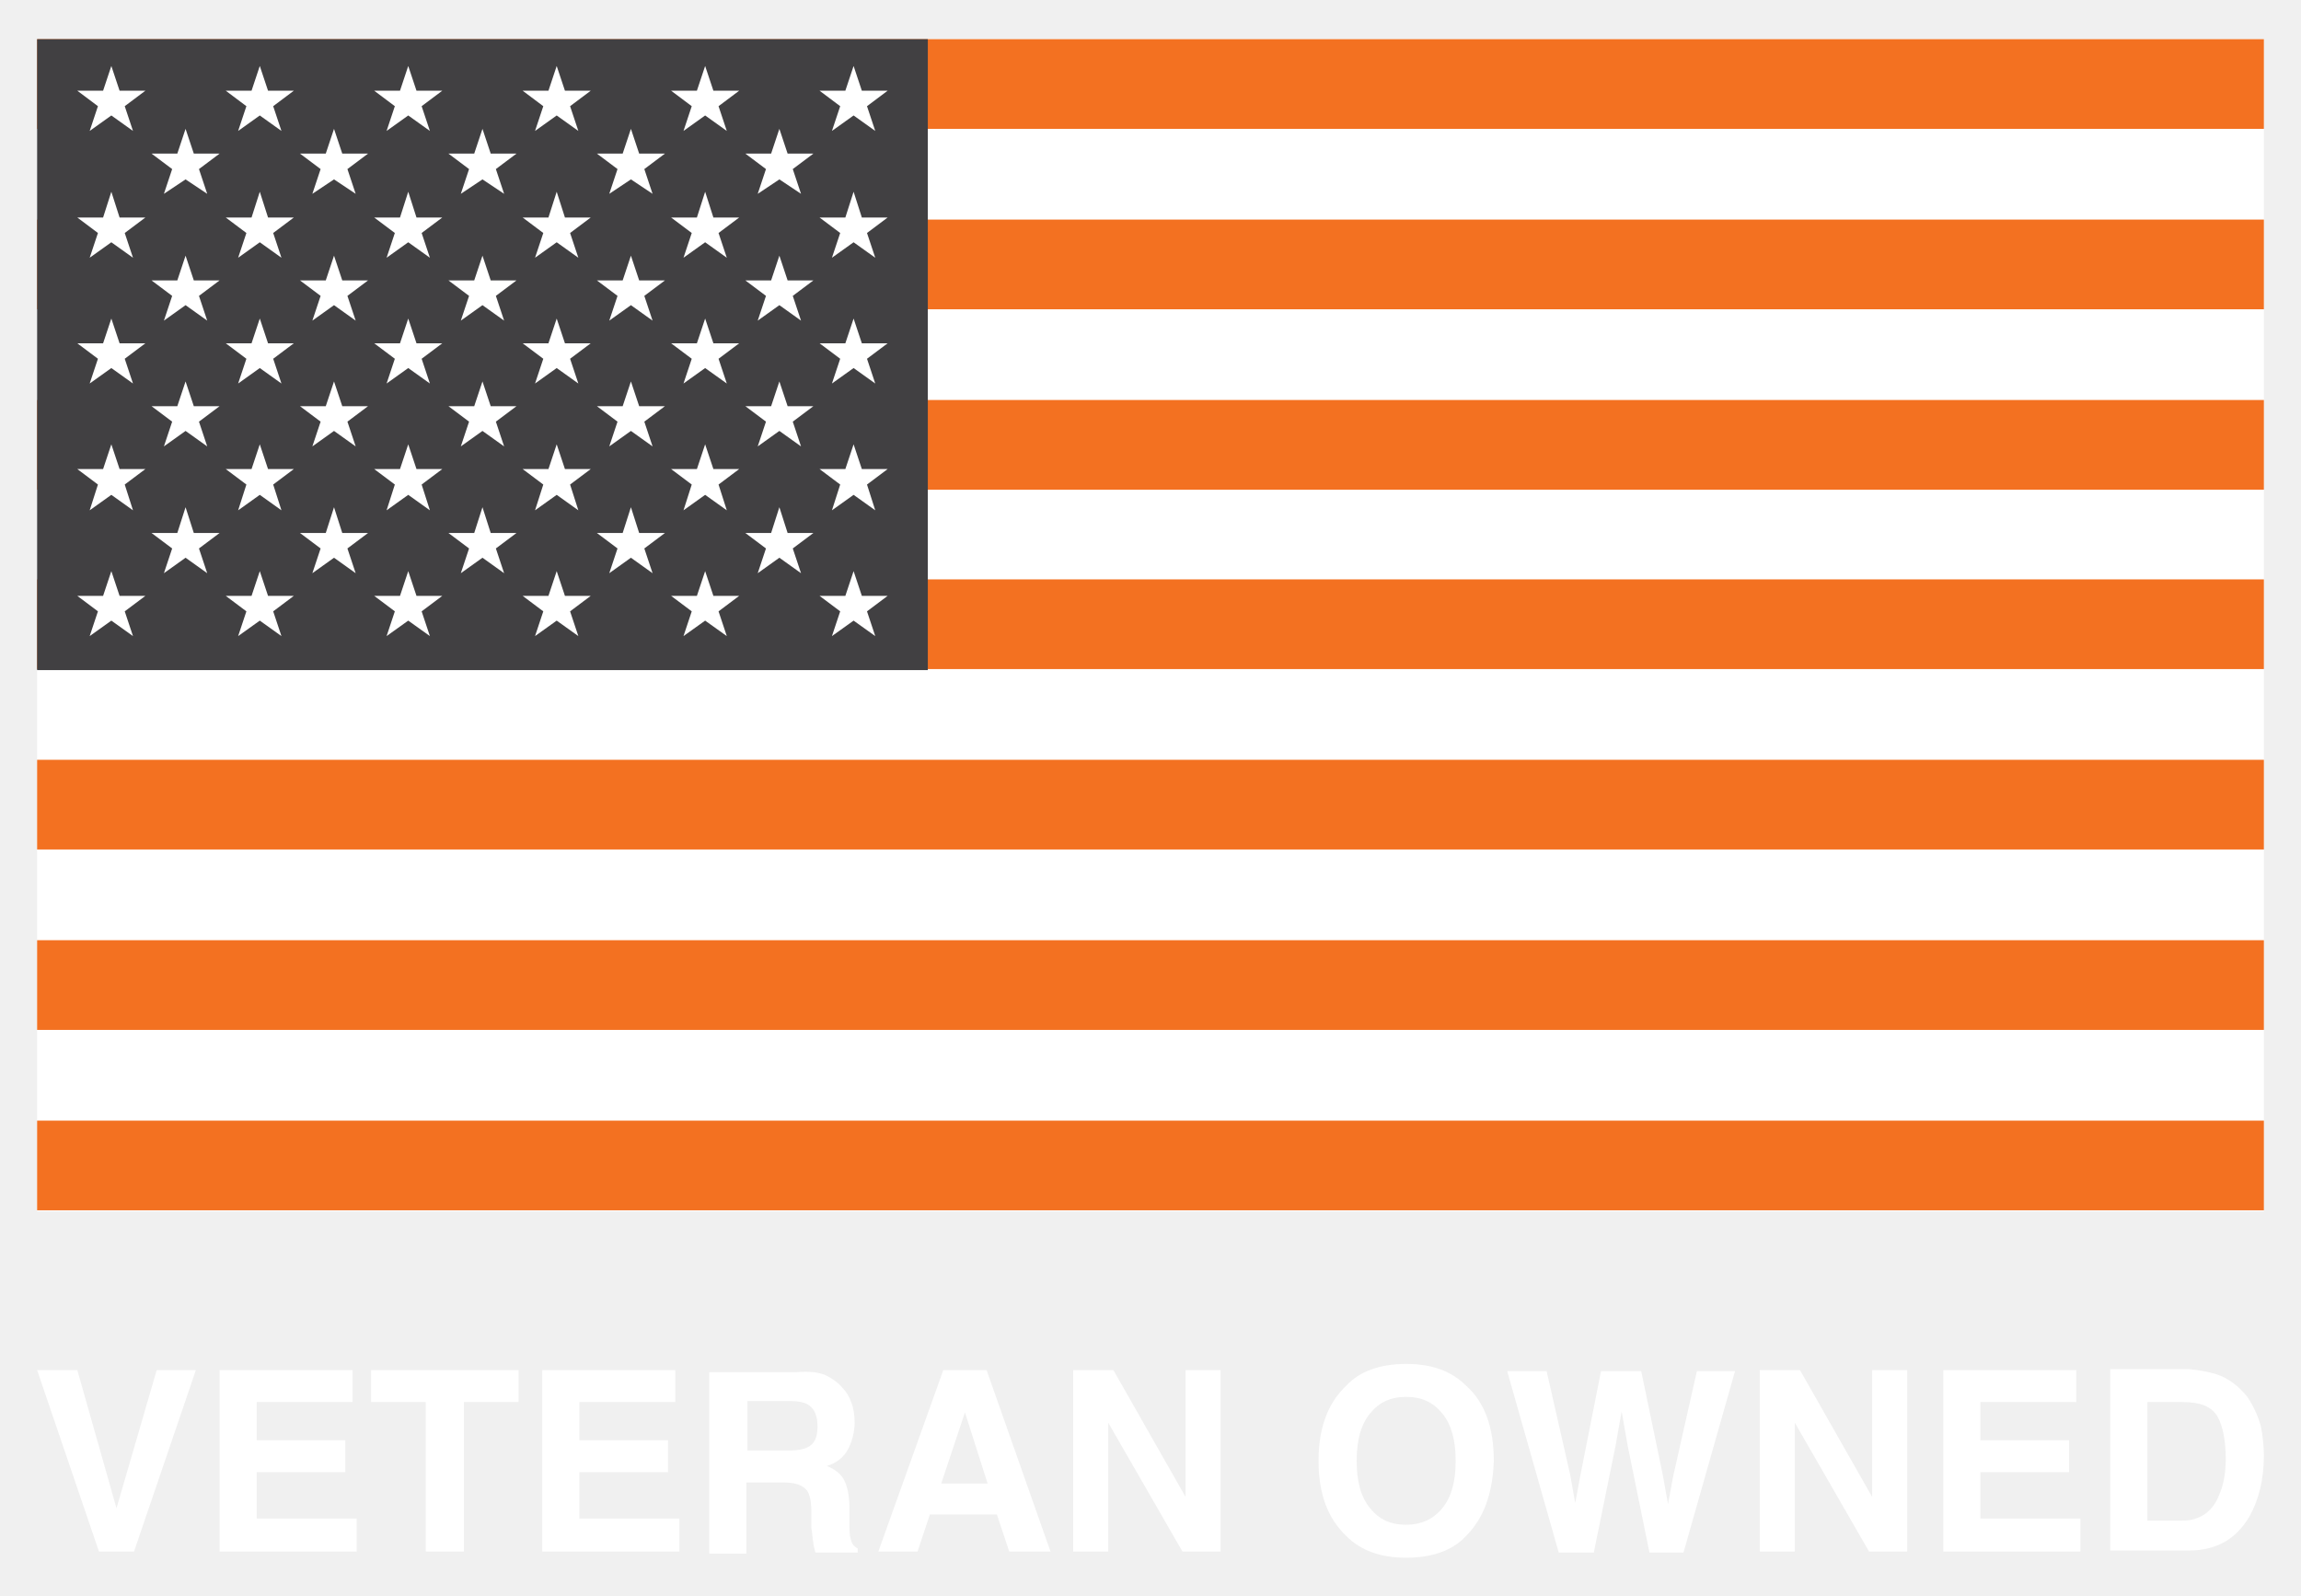
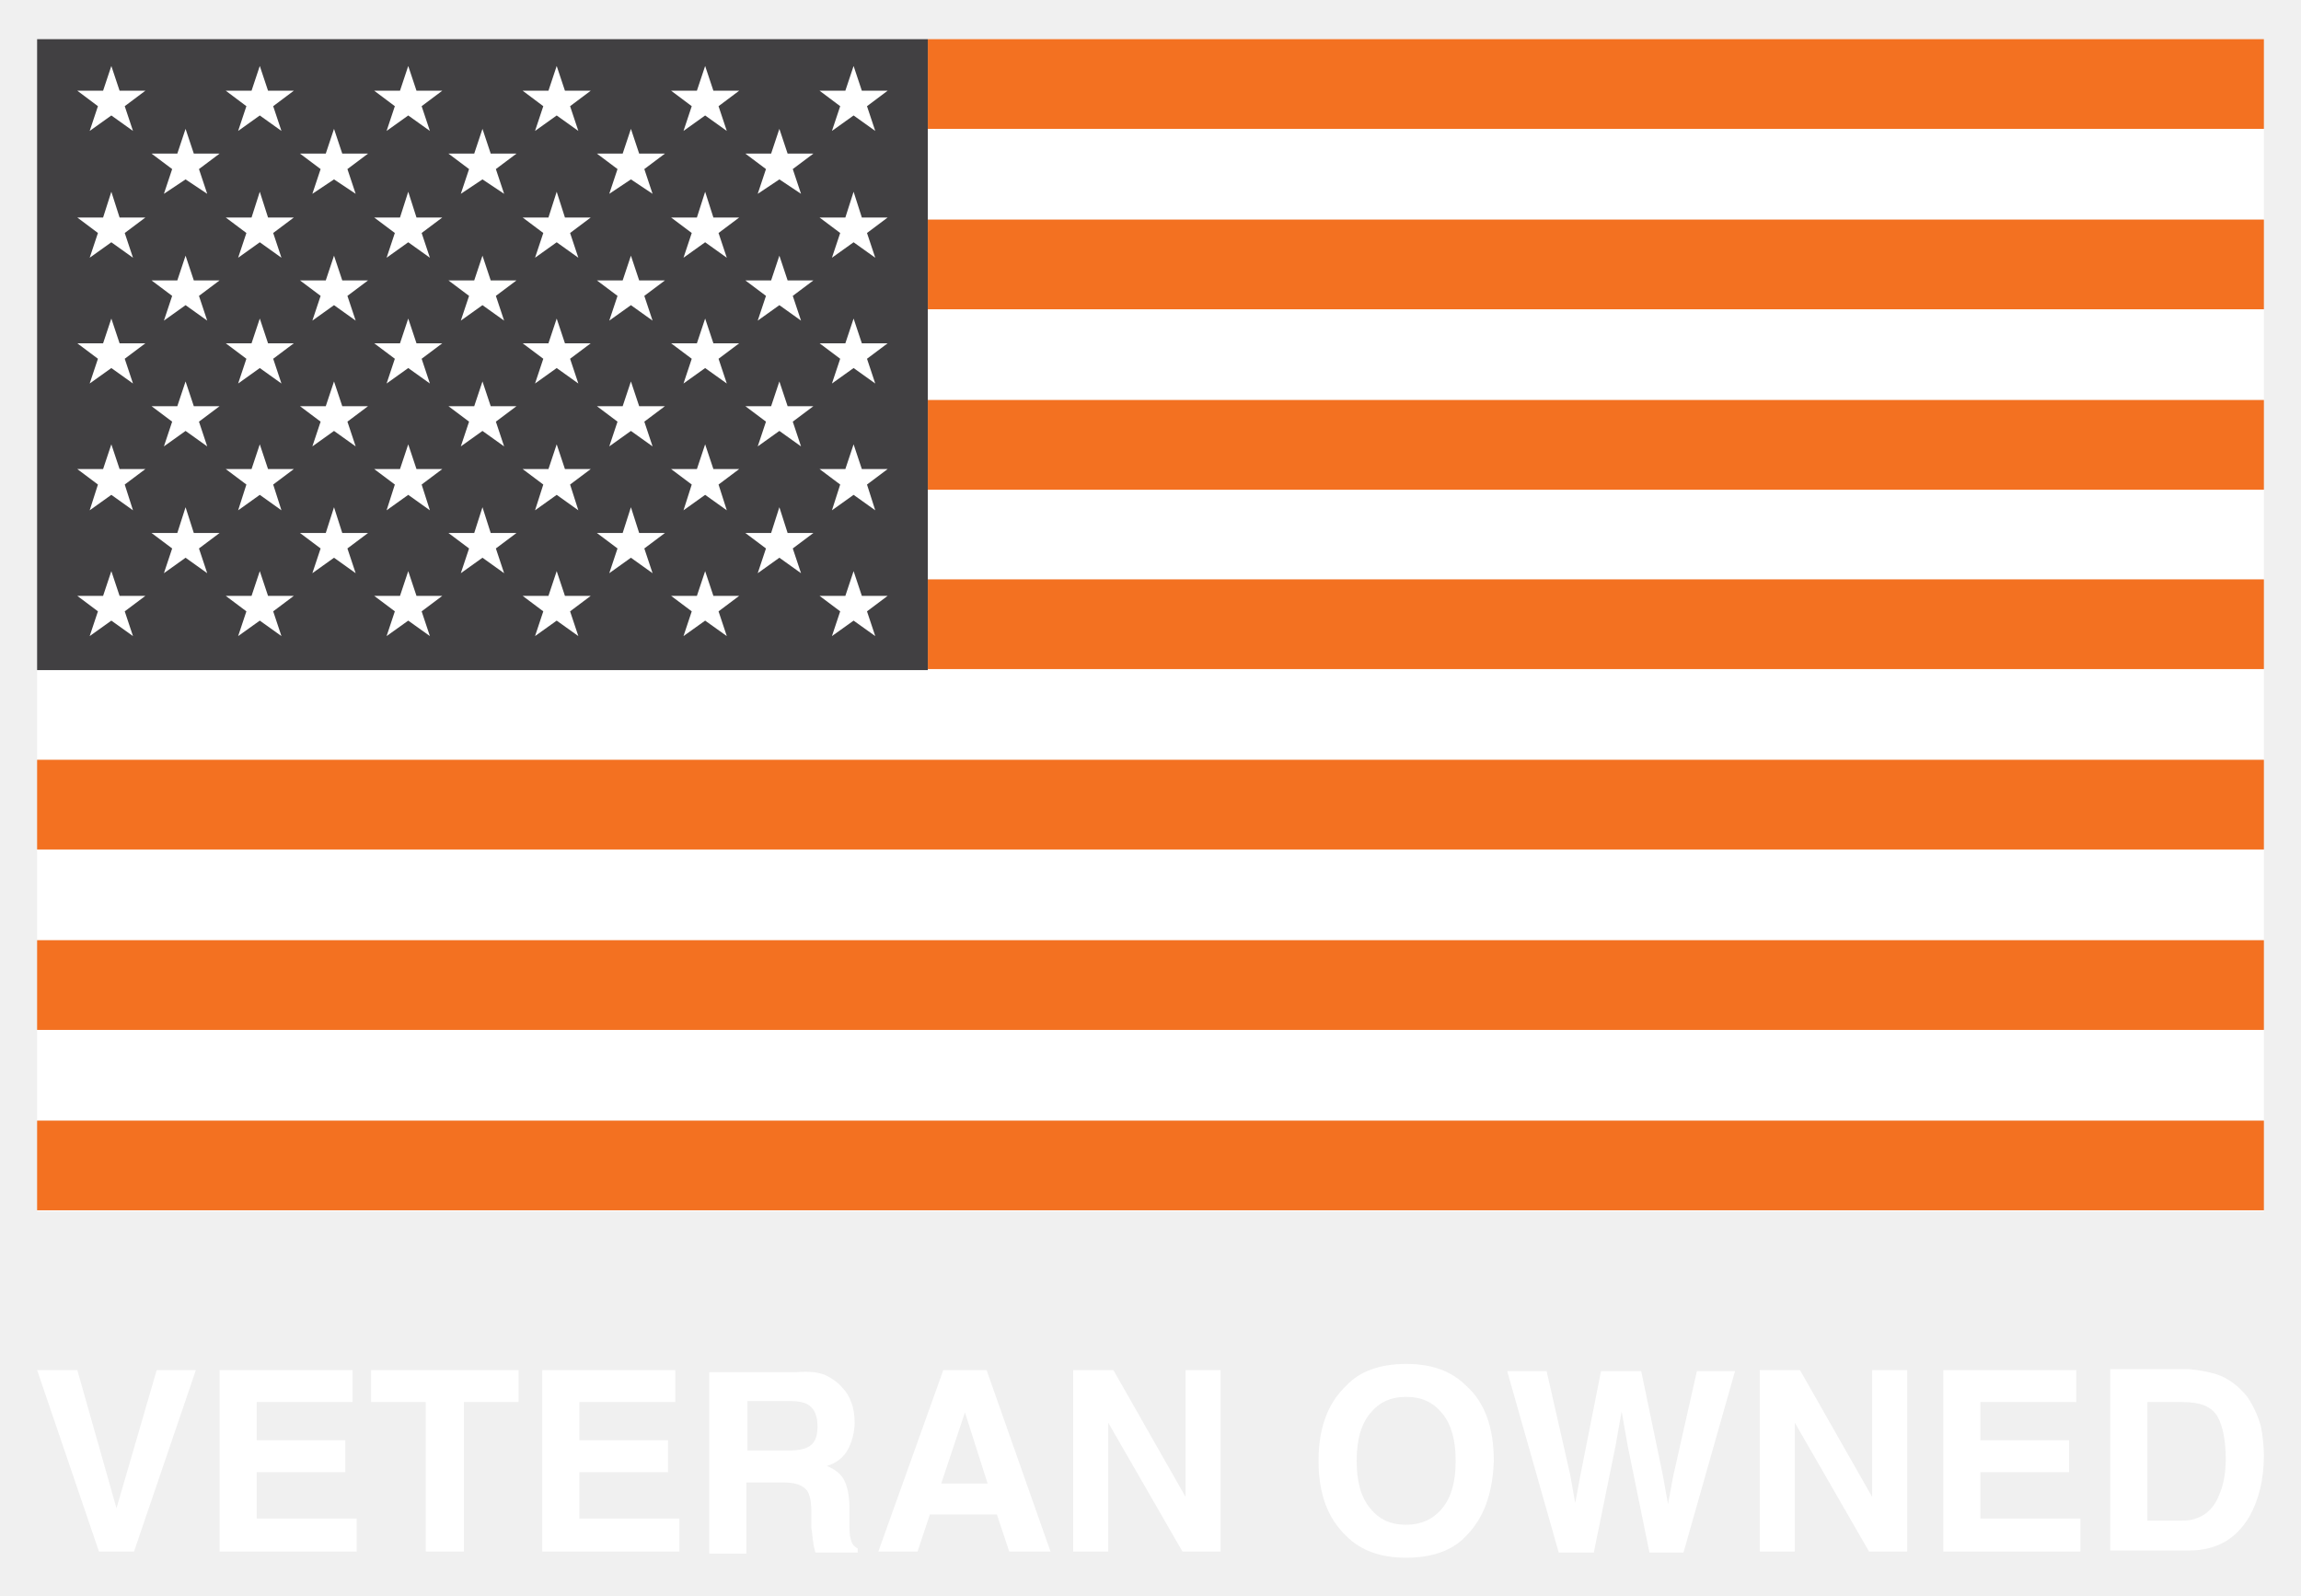
<svg xmlns="http://www.w3.org/2000/svg" version="1.1" id="Layer_1" x="0px" y="0px" viewBox="0 0 223.2 154.8" style="enable-background:new 0 0 223.2 154.8;" xml:space="preserve">
  <style type="text/css">
	.st0{fill:#FFFFFF;}
	.st1{fill:#F37121;}
	.st2{fill:#414042;}
</style>
-   <g id="white">
-     <rect x="3.6" y="3.8" class="st0" width="216" height="113.7" />
-   </g>
-   <g id="red_stripes">
-     <rect x="3.6" y="3.8" class="st1" width="216" height="8.7" />
-     <rect x="3.6" y="21.3" class="st1" width="216" height="8.7" />
-     <rect x="3.6" y="38.8" class="st1" width="216" height="8.7" />
-     <rect x="3.6" y="56.2" class="st1" width="216" height="8.7" />
-     <rect x="3.6" y="73.7" class="st1" width="216" height="8.7" />
-     <rect x="3.6" y="91.2" class="st1" width="216" height="8.7" />
-     <rect x="3.6" y="108.7" class="st1" width="216" height="8.7" />
-   </g>
-   <g id="blue">
-     <rect x="3.6" y="3.8" class="st2" width="86.4" height="61.2" />
-   </g>
+   <rect x="3.6" y="99.9" class="st0" width="216" height="8.8" />
+   <rect x="3.6" y="82.4" class="st0" width="216" height="8.8" />
+   <rect x="3.6" y="117.4" class="st0" width="216" height="0.1" />
+   <polygon class="st0" points="90,65 3.6,65 3.6,73.7 219.6,73.7 219.6,64.9 90,64.9 " />
+   <rect x="90" y="47.5" class="st0" width="129.6" height="8.7" />
+   <rect x="90" y="30" class="st0" width="129.6" height="8.8" />
+   <rect x="90" y="12.5" class="st0" width="129.6" height="8.8" />
+   <rect x="90" y="3.8" class="st1" width="129.6" height="8.7" />
+   <rect x="90" y="21.3" class="st1" width="129.6" height="8.7" />
+   <rect x="90" y="38.8" class="st1" width="129.6" height="8.7" />
+   <rect x="90" y="56.2" class="st1" width="129.6" height="8.7" />
+   <rect x="3.6" y="73.7" class="st1" width="216" height="8.7" />
+   <rect x="3.6" y="91.2" class="st1" width="216" height="8.7" />
+   <rect x="3.6" y="108.7" class="st1" width="216" height="8.7" />
+   <polygon class="st2" points="3.6,3.8 3.6,12.5 3.6,21.3 3.6,30 3.6,38.8 3.6,47.5 3.6,56.2 3.6,64.9 3.6,65 90,65 90,64.9 90,56.2   90,47.5 90,38.8 90,30 90,21.3 90,12.5 90,3.8 " />
  <g id="stars">
    <g>
      <polygon class="st0" points="10.8,6.4 10,8.8 7.5,8.8 9.5,10.3 8.7,12.7 10.8,11.2 12.9,12.7 12.1,10.3 14.1,8.8 11.6,8.8   " />
      <polygon class="st0" points="10.8,18.6 10,21.1 7.5,21.1 9.5,22.6 8.7,25 10.8,23.5 12.9,25 12.1,22.6 14.1,21.1 11.6,21.1   " />
      <polygon class="st0" points="10.8,30.9 10,33.3 7.5,33.3 9.5,34.8 8.7,37.2 10.8,35.7 12.9,37.2 12.1,34.8 14.1,33.3 11.6,33.3       " />
      <polygon class="st0" points="10.8,43.1 10,45.5 7.5,45.5 9.5,47 8.7,49.5 10.8,48 12.9,49.5 12.1,47 14.1,45.5 11.6,45.5   " />
      <polygon class="st0" points="11.6,57.8 10.8,55.4 10,57.8 7.5,57.8 9.5,59.3 8.7,61.7 10.8,60.2 12.9,61.7 12.1,59.3 14.1,57.8       " />
      <polygon class="st0" points="18,12.5 17.2,14.9 14.7,14.9 16.7,16.4 15.9,18.8 18,17.4 20.1,18.8 19.3,16.4 21.3,14.9 18.8,14.9       " />
      <polygon class="st0" points="18,24.8 17.2,27.2 14.7,27.2 16.7,28.7 15.9,31.1 18,29.6 20.1,31.1 19.3,28.7 21.3,27.2 18.8,27.2       " />
      <polygon class="st0" points="18,37 17.2,39.4 14.7,39.4 16.7,40.9 15.9,43.3 18,41.8 20.1,43.3 19.3,40.9 21.3,39.4 18.8,39.4       " />
      <polygon class="st0" points="18.8,51.7 18,49.2 17.2,51.7 14.7,51.7 16.7,53.2 15.9,55.6 18,54.1 20.1,55.6 19.3,53.2 21.3,51.7       " />
      <polygon class="st0" points="25.2,6.4 24.4,8.8 21.9,8.8 23.9,10.3 23.1,12.7 25.2,11.2 27.3,12.7 26.5,10.3 28.5,8.8 26,8.8       " />
      <polygon class="st0" points="25.2,18.6 24.4,21.1 21.9,21.1 23.9,22.6 23.1,25 25.2,23.5 27.3,25 26.5,22.6 28.5,21.1 26,21.1       " />
      <polygon class="st0" points="25.2,30.9 24.4,33.3 21.9,33.3 23.9,34.8 23.1,37.2 25.2,35.7 27.3,37.2 26.5,34.8 28.5,33.3     26,33.3   " />
      <polygon class="st0" points="25.2,43.1 24.4,45.5 21.9,45.5 23.9,47 23.1,49.5 25.2,48 27.3,49.5 26.5,47 28.5,45.5 26,45.5   " />
      <polygon class="st0" points="26,57.8 25.2,55.4 24.4,57.8 21.9,57.8 23.9,59.3 23.1,61.7 25.2,60.2 27.3,61.7 26.5,59.3     28.5,57.8   " />
      <polygon class="st0" points="32.4,12.5 31.6,14.9 29.1,14.9 31.1,16.4 30.3,18.8 32.4,17.4 34.5,18.8 33.7,16.4 35.7,14.9     33.2,14.9   " />
      <polygon class="st0" points="32.4,24.8 31.6,27.2 29.1,27.2 31.1,28.7 30.3,31.1 32.4,29.6 34.5,31.1 33.7,28.7 35.7,27.2     33.2,27.2   " />
      <polygon class="st0" points="32.4,37 31.6,39.4 29.1,39.4 31.1,40.9 30.3,43.3 32.4,41.8 34.5,43.3 33.7,40.9 35.7,39.4     33.2,39.4   " />
      <polygon class="st0" points="33.2,51.7 32.4,49.2 31.6,51.7 29.1,51.7 31.1,53.2 30.3,55.6 32.4,54.1 34.5,55.6 33.7,53.2     35.7,51.7   " />
      <polygon class="st0" points="39.6,6.4 38.8,8.8 36.3,8.8 38.3,10.3 37.5,12.7 39.6,11.2 41.7,12.7 40.9,10.3 42.9,8.8 40.4,8.8       " />
      <polygon class="st0" points="39.6,18.6 38.8,21.1 36.3,21.1 38.3,22.6 37.5,25 39.6,23.5 41.7,25 40.9,22.6 42.9,21.1 40.4,21.1       " />
      <polygon class="st0" points="39.6,30.9 38.8,33.3 36.3,33.3 38.3,34.8 37.5,37.2 39.6,35.7 41.7,37.2 40.9,34.8 42.9,33.3     40.4,33.3   " />
      <polygon class="st0" points="39.6,43.1 38.8,45.5 36.3,45.5 38.3,47 37.5,49.5 39.6,48 41.7,49.5 40.9,47 42.9,45.5 40.4,45.5       " />
      <polygon class="st0" points="40.4,57.8 39.6,55.4 38.8,57.8 36.3,57.8 38.3,59.3 37.5,61.7 39.6,60.2 41.7,61.7 40.9,59.3     42.9,57.8   " />
      <polygon class="st0" points="46.8,12.5 46,14.9 43.5,14.9 45.5,16.4 44.7,18.8 46.8,17.4 48.9,18.8 48.1,16.4 50.1,14.9     47.6,14.9   " />
      <polygon class="st0" points="46.8,24.8 46,27.2 43.5,27.2 45.5,28.7 44.7,31.1 46.8,29.6 48.9,31.1 48.1,28.7 50.1,27.2     47.6,27.2   " />
      <polygon class="st0" points="46.8,37 46,39.4 43.5,39.4 45.5,40.9 44.7,43.3 46.8,41.8 48.9,43.3 48.1,40.9 50.1,39.4 47.6,39.4       " />
      <polygon class="st0" points="47.6,51.7 46.8,49.2 46,51.7 43.5,51.7 45.5,53.2 44.7,55.6 46.8,54.1 48.9,55.6 48.1,53.2     50.1,51.7   " />
      <polygon class="st0" points="54,6.4 53.2,8.8 50.7,8.8 52.7,10.3 51.9,12.7 54,11.2 56.1,12.7 55.3,10.3 57.3,8.8 54.8,8.8   " />
      <polygon class="st0" points="54,18.6 53.2,21.1 50.7,21.1 52.7,22.6 51.9,25 54,23.5 56.1,25 55.3,22.6 57.3,21.1 54.8,21.1   " />
      <polygon class="st0" points="54,30.9 53.2,33.3 50.7,33.3 52.7,34.8 51.9,37.2 54,35.7 56.1,37.2 55.3,34.8 57.3,33.3 54.8,33.3       " />
      <polygon class="st0" points="54,43.1 53.2,45.5 50.7,45.5 52.7,47 51.9,49.5 54,48 56.1,49.5 55.3,47 57.3,45.5 54.8,45.5   " />
      <polygon class="st0" points="54.8,57.8 54,55.4 53.2,57.8 50.7,57.8 52.7,59.3 51.9,61.7 54,60.2 56.1,61.7 55.3,59.3 57.3,57.8       " />
      <polygon class="st0" points="61.2,12.5 60.4,14.9 57.9,14.9 59.9,16.4 59.1,18.8 61.2,17.4 63.3,18.8 62.5,16.4 64.5,14.9     62,14.9   " />
      <polygon class="st0" points="61.2,24.8 60.4,27.2 57.9,27.2 59.9,28.7 59.1,31.1 61.2,29.6 63.3,31.1 62.5,28.7 64.5,27.2     62,27.2   " />
      <polygon class="st0" points="61.2,37 60.4,39.4 57.9,39.4 59.9,40.9 59.1,43.3 61.2,41.8 63.3,43.3 62.5,40.9 64.5,39.4 62,39.4       " />
      <polygon class="st0" points="62,51.7 61.2,49.2 60.4,51.7 57.9,51.7 59.9,53.2 59.1,55.6 61.2,54.1 63.3,55.6 62.5,53.2     64.5,51.7   " />
      <polygon class="st0" points="68.4,6.4 67.6,8.8 65.1,8.8 67.1,10.3 66.3,12.7 68.4,11.2 70.5,12.7 69.7,10.3 71.7,8.8 69.2,8.8       " />
      <polygon class="st0" points="68.4,18.6 67.6,21.1 65.1,21.1 67.1,22.6 66.3,25 68.4,23.5 70.5,25 69.7,22.6 71.7,21.1 69.2,21.1       " />
      <polygon class="st0" points="68.4,30.9 67.6,33.3 65.1,33.3 67.1,34.8 66.3,37.2 68.4,35.7 70.5,37.2 69.7,34.8 71.7,33.3     69.2,33.3   " />
      <polygon class="st0" points="68.4,43.1 67.6,45.5 65.1,45.5 67.1,47 66.3,49.5 68.4,48 70.5,49.5 69.7,47 71.7,45.5 69.2,45.5       " />
      <polygon class="st0" points="69.2,57.8 68.4,55.4 67.6,57.8 65.1,57.8 67.1,59.3 66.3,61.7 68.4,60.2 70.5,61.7 69.7,59.3     71.7,57.8   " />
      <polygon class="st0" points="75.6,12.5 74.8,14.9 72.3,14.9 74.3,16.4 73.5,18.8 75.6,17.4 77.7,18.8 76.9,16.4 78.9,14.9     76.4,14.9   " />
      <polygon class="st0" points="75.6,24.8 74.8,27.2 72.3,27.2 74.3,28.7 73.5,31.1 75.6,29.6 77.7,31.1 76.9,28.7 78.9,27.2     76.4,27.2   " />
      <polygon class="st0" points="75.6,37 74.8,39.4 72.3,39.4 74.3,40.9 73.5,43.3 75.6,41.8 77.7,43.3 76.9,40.9 78.9,39.4     76.4,39.4   " />
      <polygon class="st0" points="76.4,51.7 75.6,49.2 74.8,51.7 72.3,51.7 74.3,53.2 73.5,55.6 75.6,54.1 77.7,55.6 76.9,53.2     78.9,51.7   " />
      <polygon class="st0" points="81.5,10.3 80.7,12.7 82.8,11.2 84.9,12.7 84.1,10.3 86.1,8.8 83.6,8.8 82.8,6.4 82,8.8 79.5,8.8       " />
      <polygon class="st0" points="82.8,18.6 82,21.1 79.5,21.1 81.5,22.6 80.7,25 82.8,23.5 84.9,25 84.1,22.6 86.1,21.1 83.6,21.1       " />
      <polygon class="st0" points="82.8,30.9 82,33.3 79.5,33.3 81.5,34.8 80.7,37.2 82.8,35.7 84.9,37.2 84.1,34.8 86.1,33.3     83.6,33.3   " />
      <polygon class="st0" points="82.8,43.1 82,45.5 79.5,45.5 81.5,47 80.7,49.5 82.8,48 84.9,49.5 84.1,47 86.1,45.5 83.6,45.5   " />
      <polygon class="st0" points="83.6,57.8 82.8,55.4 82,57.8 79.5,57.8 81.5,59.3 80.7,61.7 82.8,60.2 84.9,61.7 84.1,59.3     86.1,57.8   " />
    </g>
  </g>
  <g id="Layer_5">
    <g>
      <path class="st0" d="M15.2,132.9H19l-6,17.6H9.6l-6-17.6h3.9l3.8,13.4L15.2,132.9z" />
      <path class="st0" d="M34.2,136h-9.3v3.7h8.6v3.1h-8.6v4.5h9.7v3.2H21.3v-17.6h12.9C34.2,132.9,34.2,136,34.2,136z" />
      <path class="st0" d="M50.3,132.9v3.1H45v14.5h-3.7V136H36v-3.1H50.3z" />
      <path class="st0" d="M65.5,136h-9.3v3.7h8.6v3.1h-8.6v4.5h9.7v3.2H52.6v-17.6h12.9V136z" />
-       <path class="st0" d="M80.1,133.4c0.6,0.3,1.2,0.7,1.6,1.2c0.4,0.4,0.7,0.9,0.9,1.5c0.2,0.5,0.3,1.2,0.3,1.9c0,0.8-0.2,1.7-0.6,2.5    s-1.1,1.4-2.1,1.7c0.8,0.3,1.4,0.8,1.7,1.4c0.3,0.6,0.5,1.5,0.5,2.8v1.2c0,0.8,0,1.3,0.1,1.6c0.1,0.5,0.3,0.8,0.7,1v0.4h-4.1    c-0.1-0.4-0.2-0.7-0.2-0.9c-0.1-0.5-0.1-1-0.2-1.5v-1.6c0-1.1-0.2-1.9-0.6-2.2c-0.4-0.4-1.1-0.6-2.1-0.6h-3.6v6.9h-3.6v-17.6h8.4    C78.5,133,79.4,133.1,80.1,133.4z M72.5,136v4.7h4c0.8,0,1.4-0.1,1.8-0.3c0.7-0.3,1-1,1-2c0-1.1-0.3-1.8-1-2.2    c-0.4-0.2-0.9-0.3-1.7-0.3h-4.1V136z" />
+       <path class="st0" d="M80.1,133.4c0.6,0.3,1.2,0.7,1.6,1.2c0.4,0.4,0.7,0.9,0.9,1.5c0.2,0.5,0.3,1.2,0.3,1.9c0,0.8-0.2,1.7-0.6,2.5    s-1.1,1.4-2.1,1.7c0.8,0.3,1.4,0.8,1.7,1.4c0.3,0.6,0.5,1.5,0.5,2.8v1.2c0,0.8,0,1.3,0.1,1.6c0.1,0.5,0.3,0.8,0.7,1v0.4h-4.1    c-0.1-0.4-0.2-0.7-0.2-0.9c-0.1-0.5-0.1-1-0.2-1.5v-1.6c0-1.1-0.2-1.9-0.6-2.2c-0.4-0.4-1.1-0.6-2.1-0.6h-3.6v6.9h-3.6v-17.6h8.4    C78.5,133,79.4,133.1,80.1,133.4z M72.5,136v4.7h4c0.8,0,1.4-0.1,1.8-0.3c0.7-0.3,1-1,1-2c0-1.1-0.3-1.8-1-2.2    c-0.4-0.2-0.9-0.3-1.7-0.3h-4.1C72.5,135.9,72.5,136,72.5,136z" />
      <path class="st0" d="M91.5,132.9h4.2l6.2,17.6h-4l-1.2-3.6h-6.5l-1.2,3.6h-3.8L91.5,132.9z M91.3,143.9h4.5l-2.2-6.9L91.3,143.9z" />
      <path class="st0" d="M104.1,132.9h3.9l7,12.3v-12.3h3.4v17.6h-3.7l-7.2-12.5v12.5h-3.4C104.1,150.5,104.1,132.9,104.1,132.9z" />
      <path class="st0" d="M142.2,149c-1.3,1.4-3.3,2.1-5.8,2.1s-4.4-0.7-5.8-2.1c-1.8-1.7-2.7-4.1-2.7-7.3s0.9-5.6,2.7-7.3    c1.3-1.4,3.3-2.1,5.8-2.1s4.4,0.7,5.8,2.1c1.8,1.6,2.7,4,2.7,7.3C144.8,144.9,143.9,147.3,142.2,149z M139.9,146.3    c0.9-1.1,1.3-2.6,1.3-4.6s-0.4-3.5-1.3-4.6c-0.9-1.1-2-1.6-3.5-1.6s-2.6,0.5-3.5,1.6s-1.3,2.6-1.3,4.6s0.4,3.5,1.3,4.6    c0.9,1.1,2,1.6,3.5,1.6C137.8,147.9,139,147.4,139.9,146.3z" />
-       <path class="st0" d="M150,132.9l2.3,10.1l0.5,2.8l0.5-2.7l2-10.1h3.9l2.1,10.1l0.5,2.8l0.5-2.7l2.3-10.2h3.7l-5,17.6H160    l-2.1-10.3l-0.6-3.4l-0.6,3.4l-2.1,10.3h-3.4l-5-17.6h3.8V132.9z" />
+       <path class="st0" d="M150,132.9l2.3,10.1l0.5,2.8l0.5-2.7l2-10.1h3.9l2.1,10.1l0.5,2.8l0.5-2.7l2.3-10.2h3.7l-5,17.6H160    l-2.1-10.3l-0.6-3.4l-0.6,3.4l-2.1,10.3h-3.4l-5-17.6h3.8L150,132.9L150,132.9z" />
      <path class="st0" d="M170.7,132.9h3.9l7,12.3v-12.3h3.4v17.6h-3.7l-7.2-12.5v12.5h-3.4V132.9z" />
      <path class="st0" d="M201.4,136h-9.3v3.7h8.6v3.1h-8.6v4.5h9.7v3.2h-13.3v-17.6h12.9L201.4,136L201.4,136z" />
      <path class="st0" d="M215,133.3c1.2,0.4,2.2,1.2,3,2.2c0.6,0.9,1,1.8,1.3,2.8c0.2,1,0.3,2,0.3,2.9c0,2.3-0.5,4.3-1.4,5.9    c-1.3,2.2-3.2,3.3-5.9,3.3h-7.6v-17.6h7.6C213.4,132.9,214.3,133.1,215,133.3z M208.3,136v11.5h3.4c1.7,0,3-0.9,3.6-2.6    c0.4-0.9,0.6-2.1,0.6-3.4c0-1.8-0.3-3.2-0.8-4.1c-0.6-1-1.7-1.4-3.4-1.4H208.3z" />
    </g>
  </g>
  <g id="Layer_6">
</g>
</svg>
